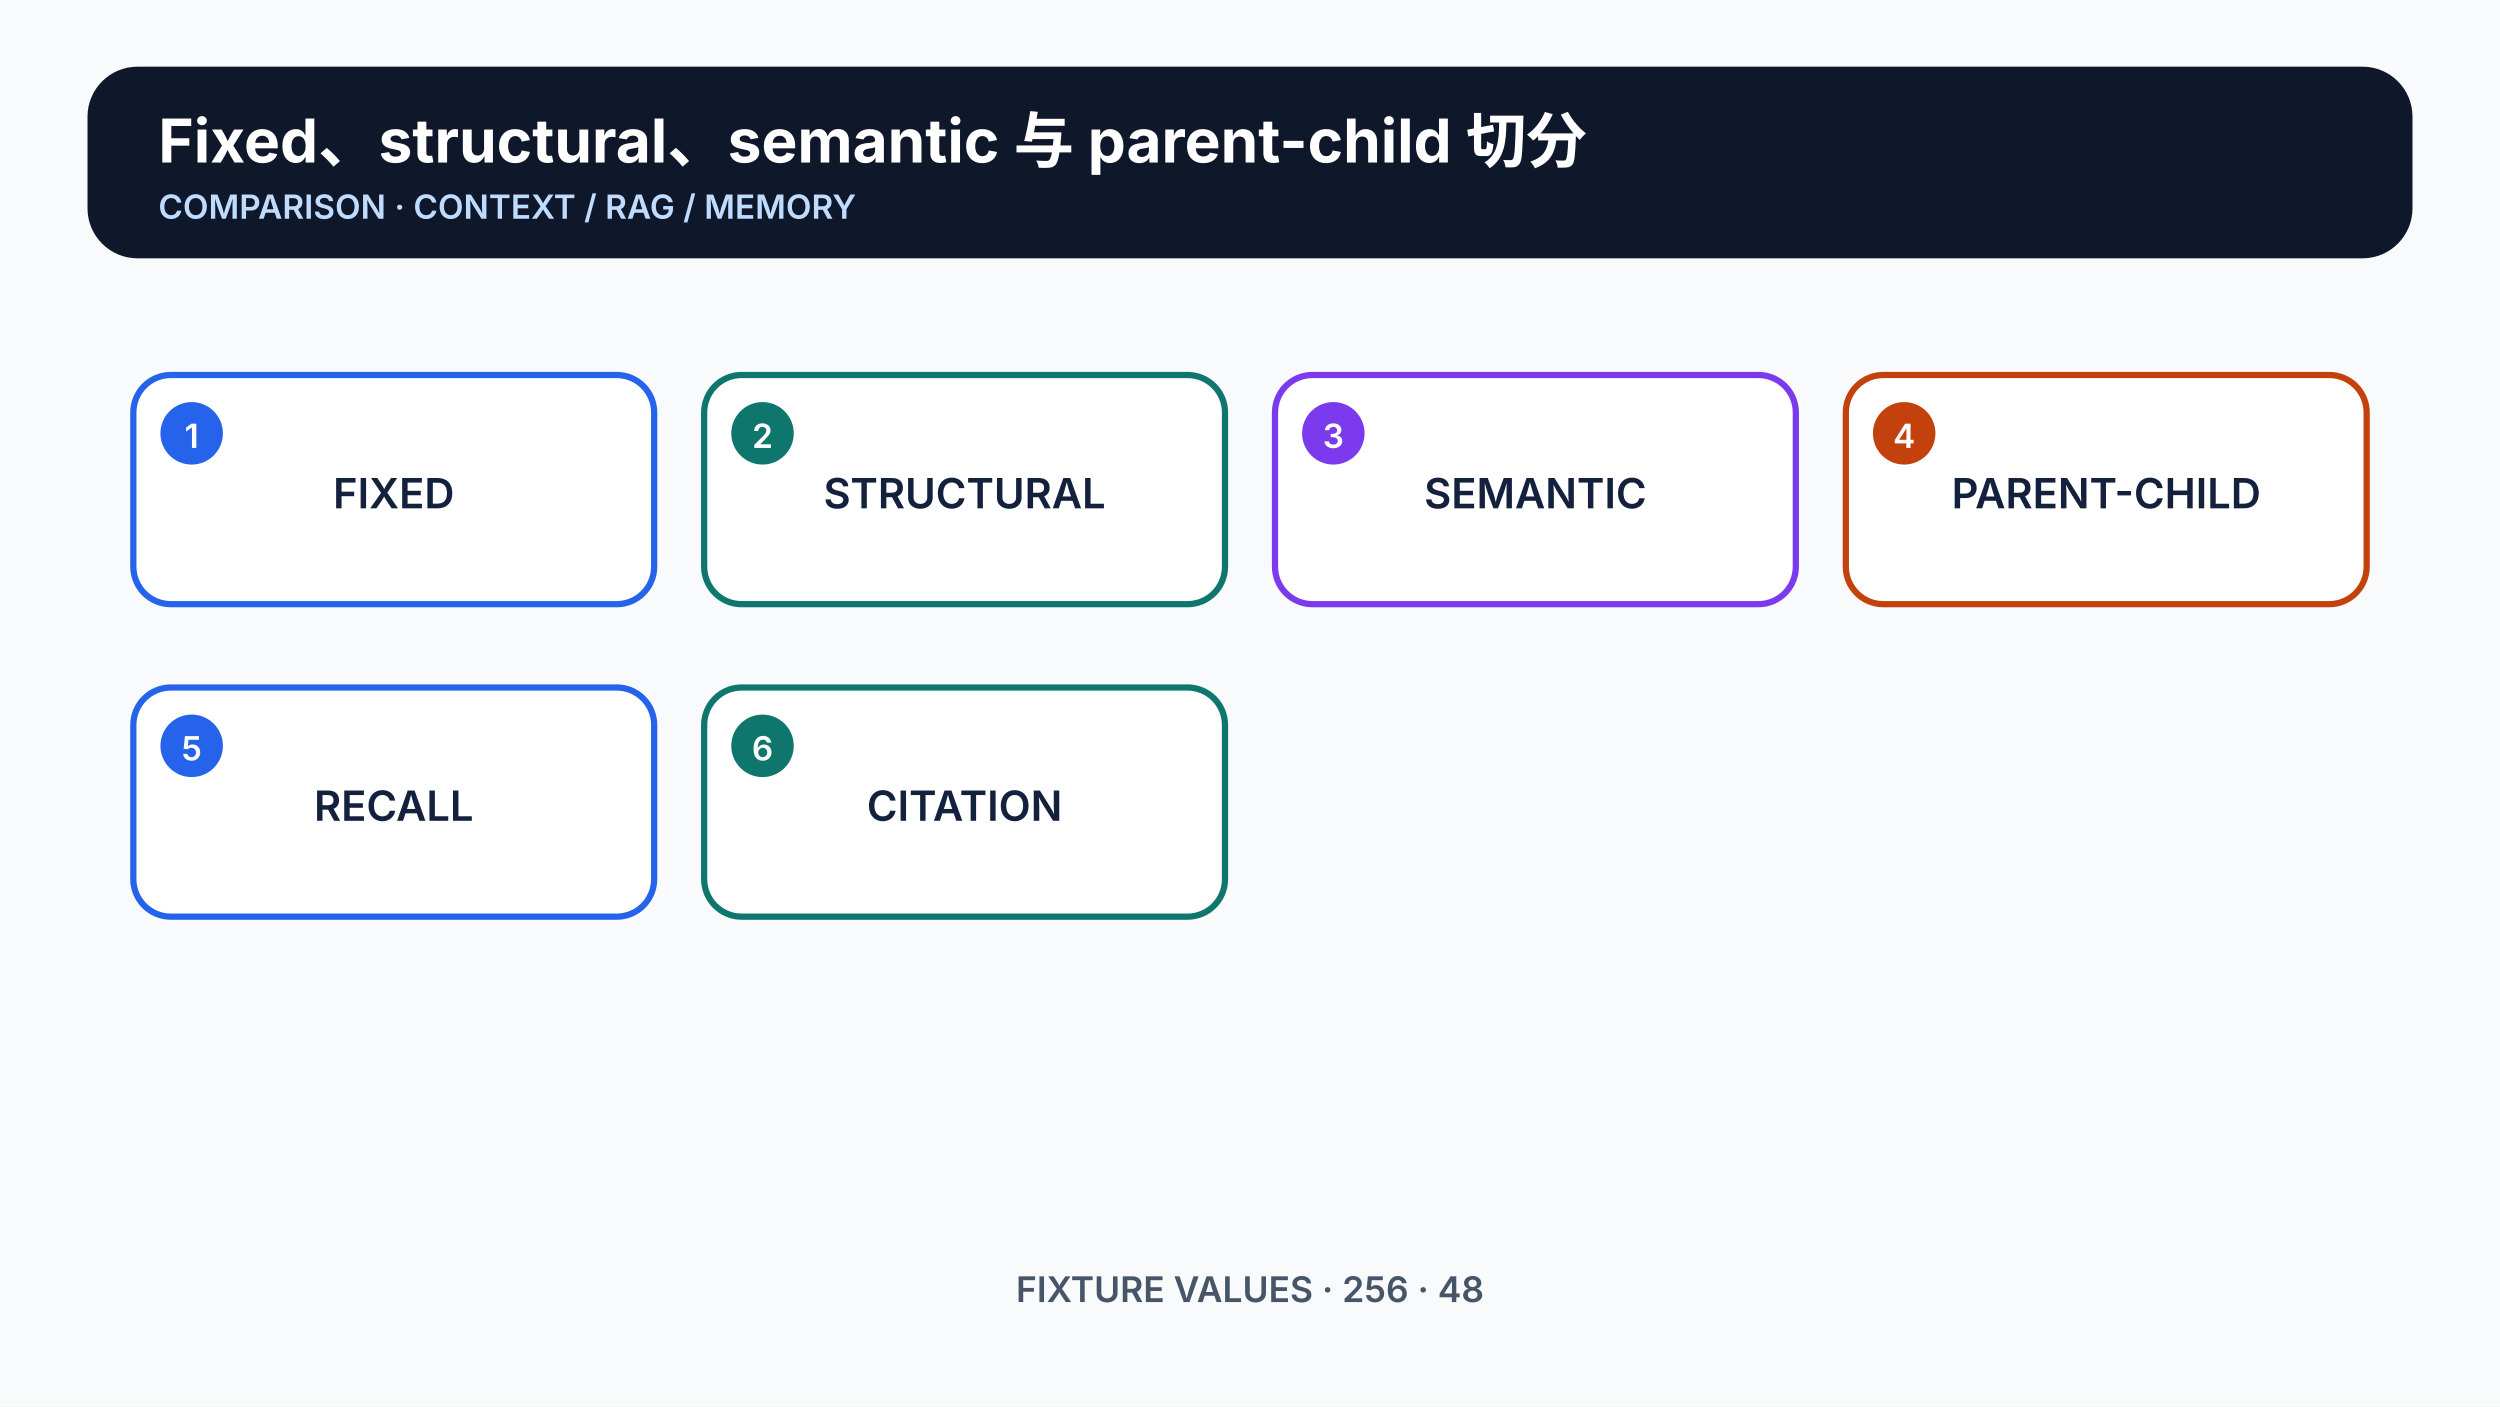
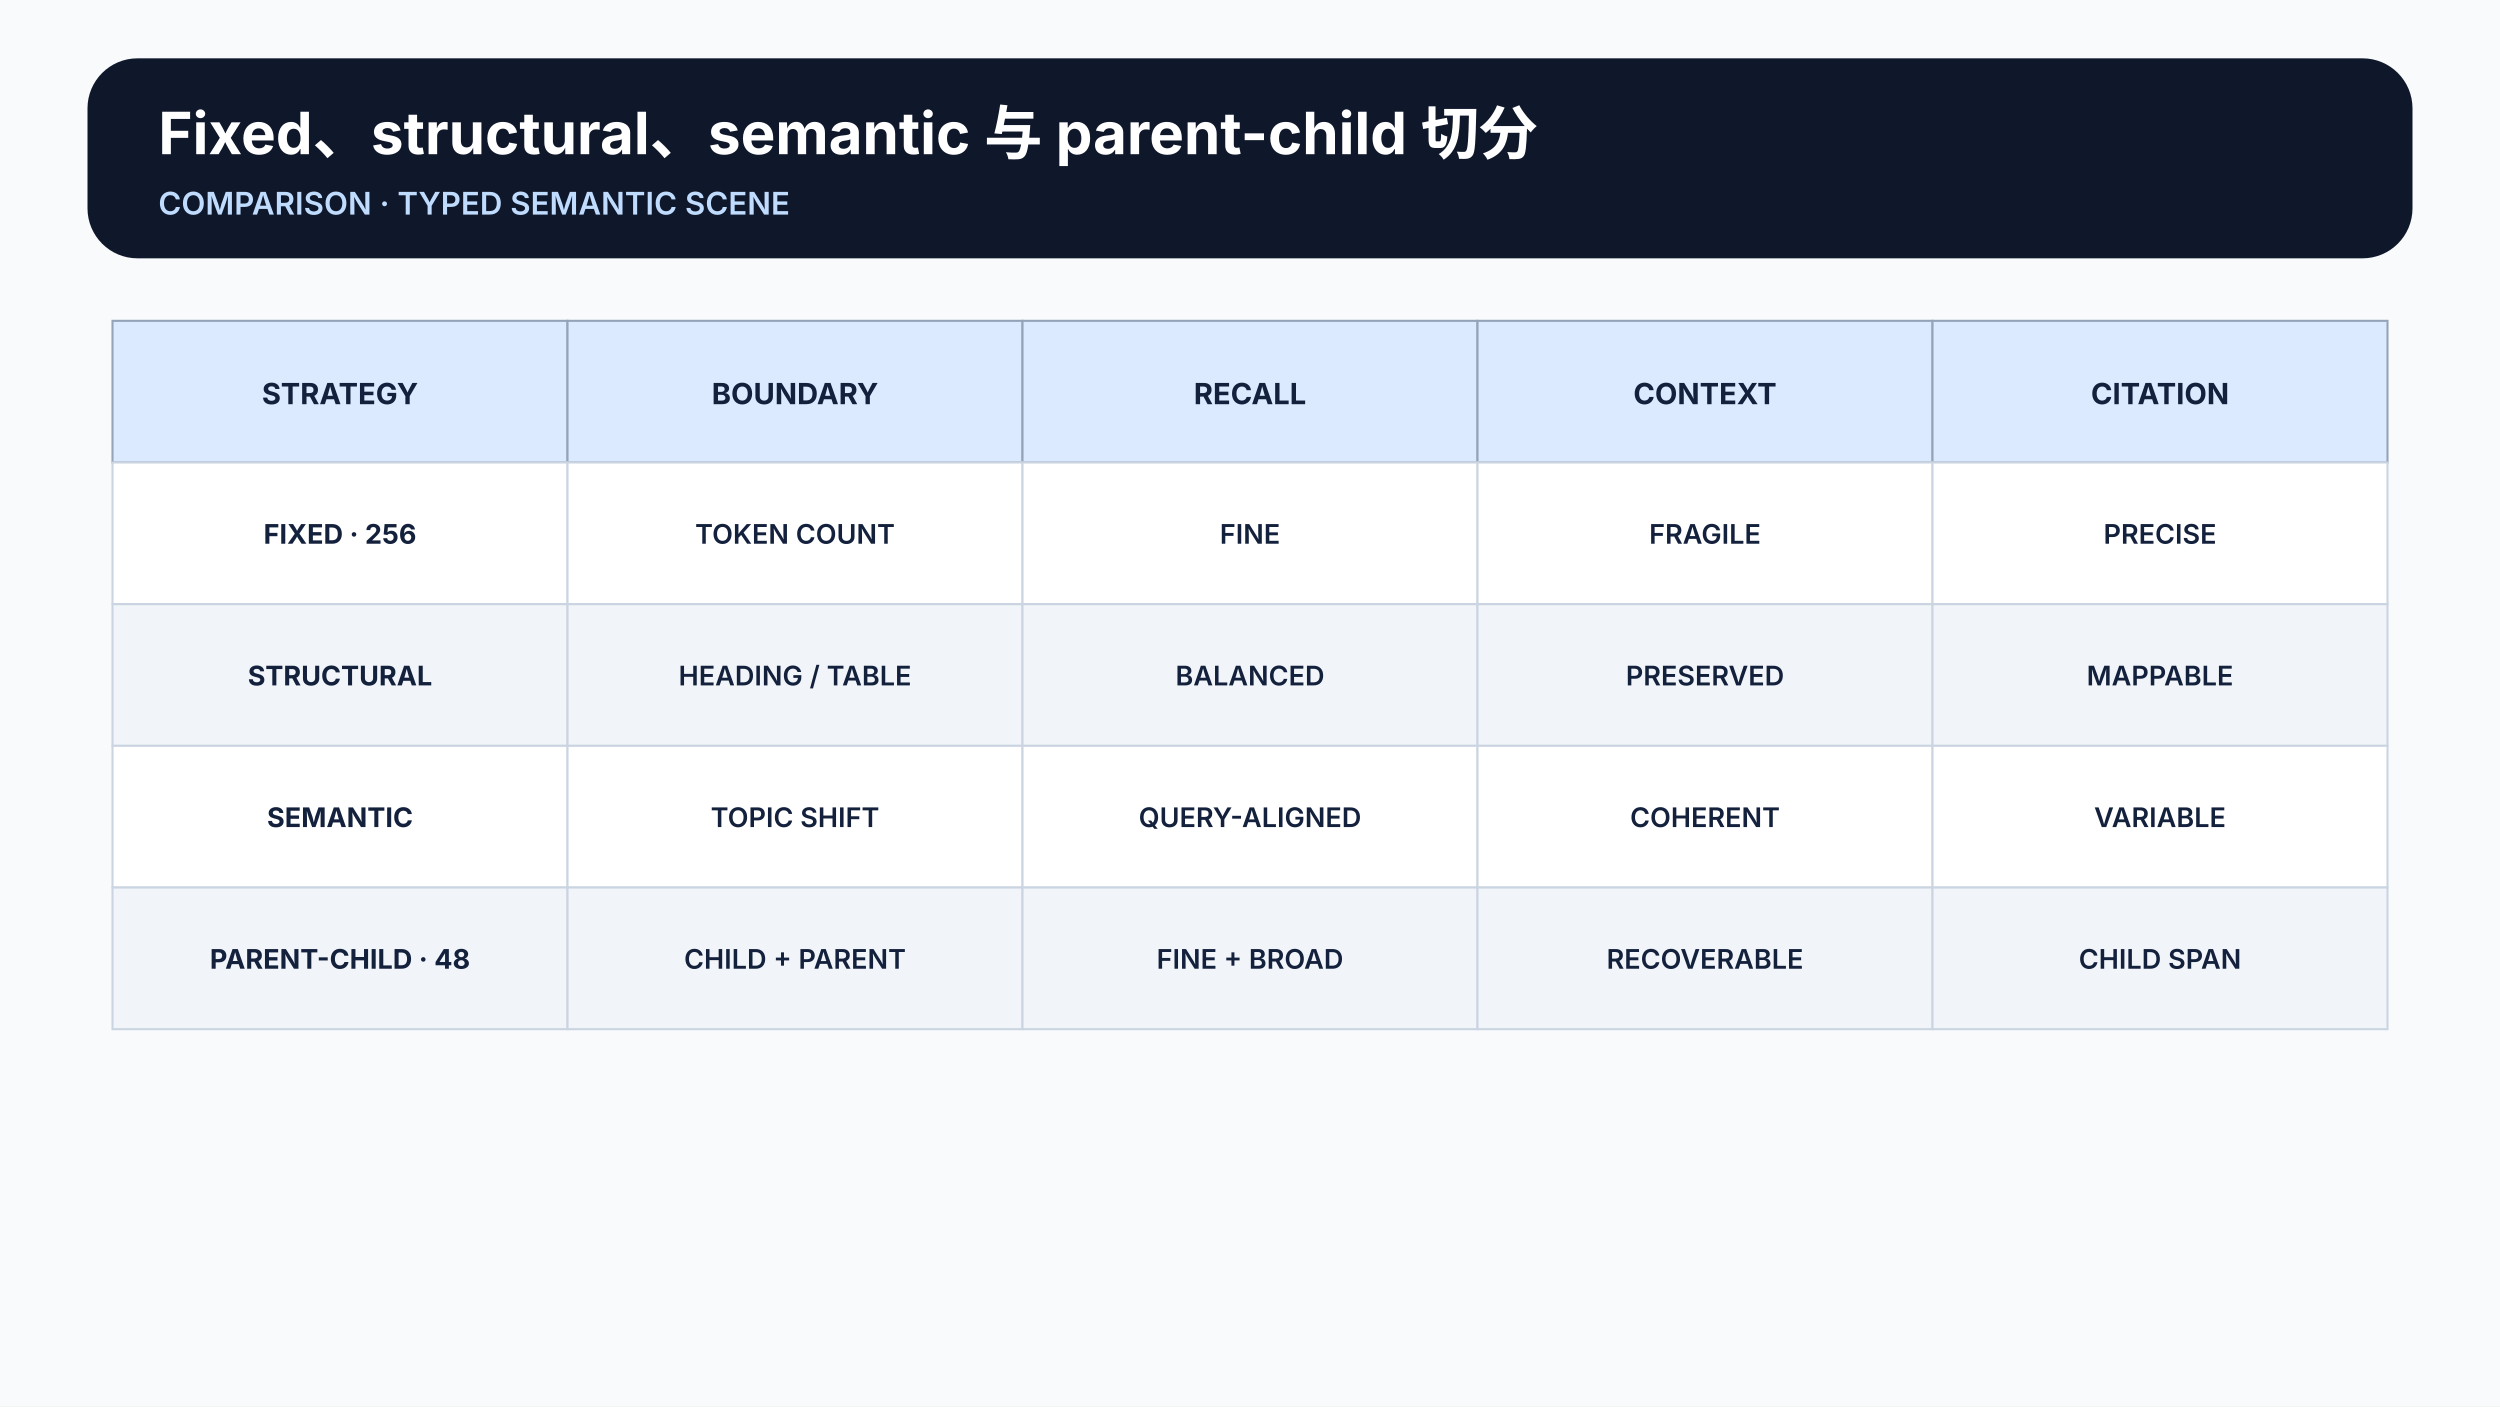
<svg xmlns="http://www.w3.org/2000/svg" width="1200" height="675" viewBox="0 0 1200 675" role="img" aria-labelledby="visual-context-04-chunk-strategies-title visual-context-04-chunk-strategies-desc">
  <defs>
-     <marker id="arrow" markerWidth="8" markerHeight="8" refX="7" refY="4" orient="auto">
+     <marker id="visual-context-04-chunk-strategies-arrow" markerWidth="8" markerHeight="8" refX="7" refY="4" orient="auto">
      <path d="M0 0 L8 4 L0 8 Z" fill="#64748b" />
    </marker>
  </defs>
  <rect x="0" y="0" width="1200" height="675" fill="#f8fafc" />
-   <rect x="42" y="32" width="1116" height="92" rx="24" fill="#0f172a" />
-   <text x="76" y="78" font-family="Inter, Arial, sans-serif" font-size="29" font-weight="700" fill="#ffffff">Fixed、structural、semantic 与 parent-child 切分</text>
-   <text x="76" y="105" font-family="Inter, Arial, sans-serif" font-size="16" font-weight="600" fill="#bfdbfe">COMPARISON · CONTEXT / RAG / MEMORY</text>
-   <rect x="64" y="180" width="250" height="110" rx="18" fill="#ffffff" stroke="#2563eb" stroke-width="3" />
-   <circle cx="92" cy="208" r="15" fill="#2563eb" />
-   <text x="92" y="215" font-family="Inter, Arial, sans-serif" font-size="16" font-weight="600" fill="#ffffff" text-anchor="middle">1</text>
-   <text x="189" y="244" font-family="Inter, Arial, sans-serif" font-size="20" font-weight="600" fill="#14213d" text-anchor="middle">FIXED</text>
-   <rect x="338" y="180" width="250" height="110" rx="18" fill="#ffffff" stroke="#0f766e" stroke-width="3" />
-   <circle cx="366" cy="208" r="15" fill="#0f766e" />
-   <text x="366" y="215" font-family="Inter, Arial, sans-serif" font-size="16" font-weight="600" fill="#ffffff" text-anchor="middle">2</text>
-   <text x="463" y="244" font-family="Inter, Arial, sans-serif" font-size="20" font-weight="600" fill="#14213d" text-anchor="middle">STRUCTURAL</text>
-   <rect x="612" y="180" width="250" height="110" rx="18" fill="#ffffff" stroke="#7c3aed" stroke-width="3" />
-   <circle cx="640" cy="208" r="15" fill="#7c3aed" />
-   <text x="640" y="215" font-family="Inter, Arial, sans-serif" font-size="16" font-weight="600" fill="#ffffff" text-anchor="middle">3</text>
-   <text x="737" y="244" font-family="Inter, Arial, sans-serif" font-size="20" font-weight="600" fill="#14213d" text-anchor="middle">SEMANTIC</text>
-   <rect x="886" y="180" width="250" height="110" rx="18" fill="#ffffff" stroke="#c2410c" stroke-width="3" />
-   <circle cx="914" cy="208" r="15" fill="#c2410c" />
-   <text x="914" y="215" font-family="Inter, Arial, sans-serif" font-size="16" font-weight="600" fill="#ffffff" text-anchor="middle">4</text>
-   <text x="1011" y="244" font-family="Inter, Arial, sans-serif" font-size="20" font-weight="600" fill="#14213d" text-anchor="middle">PARENT-CHILD</text>
-   <rect x="64" y="330" width="250" height="110" rx="18" fill="#ffffff" stroke="#2563eb" stroke-width="3" />
-   <circle cx="92" cy="358" r="15" fill="#2563eb" />
-   <text x="92" y="365" font-family="Inter, Arial, sans-serif" font-size="16" font-weight="600" fill="#ffffff" text-anchor="middle">5</text>
-   <text x="189" y="394" font-family="Inter, Arial, sans-serif" font-size="20" font-weight="600" fill="#14213d" text-anchor="middle">RECALL</text>
-   <rect x="338" y="330" width="250" height="110" rx="18" fill="#ffffff" stroke="#0f766e" stroke-width="3" />
-   <circle cx="366" cy="358" r="15" fill="#0f766e" />
-   <text x="366" y="365" font-family="Inter, Arial, sans-serif" font-size="16" font-weight="600" fill="#ffffff" text-anchor="middle">6</text>
-   <text x="463" y="394" font-family="Inter, Arial, sans-serif" font-size="20" font-weight="600" fill="#14213d" text-anchor="middle">CITATION</text>
-   <text x="600" y="625" font-family="Inter, Arial, sans-serif" font-size="17" font-weight="600" fill="#475569" text-anchor="middle">FIXTURE VALUES · 256 · 48</text>
+   <rect x="42" y="28" width="1116" height="96" rx="24" fill="#0f172a" />
+   <text x="76" y="74" font-family="Inter, Arial, sans-serif" font-size="28" font-weight="700" fill="#ffffff" text-anchor="start">Fixed、structural、semantic 与 parent-child 切分</text>
+   <text x="76" y="103" font-family="Inter, Arial, sans-serif" font-size="15" font-weight="600" fill="#bfdbfe" text-anchor="start">COMPARISON · TYPED SEMANTIC SCENE</text>
+   <rect id="visual-context-04-chunk-strategies-header-strategy" x="54" y="154" width="218.4" height="68" fill="#dbeafe" stroke="#94a3b8" stroke-width="1" />
+   <text x="163.2" y="194" font-family="Inter, Arial, sans-serif" font-size="14" font-weight="700" fill="#14213d" text-anchor="middle">STRATEGY</text>
+   <rect id="visual-context-04-chunk-strategies-header-boundary" x="272.4" y="154" width="218.4" height="68" fill="#dbeafe" stroke="#94a3b8" stroke-width="1" />
+   <text x="381.6" y="194" font-family="Inter, Arial, sans-serif" font-size="14" font-weight="700" fill="#14213d" text-anchor="middle">BOUNDARY</text>
+   <rect id="visual-context-04-chunk-strategies-header-recall" x="490.8" y="154" width="218.4" height="68" fill="#dbeafe" stroke="#94a3b8" stroke-width="1" />
+   <text x="600" y="194" font-family="Inter, Arial, sans-serif" font-size="14" font-weight="700" fill="#14213d" text-anchor="middle">RECALL</text>
+   <rect id="visual-context-04-chunk-strategies-header-context" x="709.2" y="154" width="218.4" height="68" fill="#dbeafe" stroke="#94a3b8" stroke-width="1" />
+   <text x="818.4" y="194" font-family="Inter, Arial, sans-serif" font-size="14" font-weight="700" fill="#14213d" text-anchor="middle">CONTEXT</text>
+   <rect id="visual-context-04-chunk-strategies-header-citation" x="927.6" y="154" width="218.4" height="68" fill="#dbeafe" stroke="#94a3b8" stroke-width="1" />
+   <text x="1036.8" y="194" font-family="Inter, Arial, sans-serif" font-size="14" font-weight="700" fill="#14213d" text-anchor="middle">CITATION</text>
+   <rect id="visual-context-04-chunk-strategies-cell-fixed-strategy" data-row="fixed" data-column="strategy" data-value="FIXED · 256" x="54" y="222" width="218.4" height="68" fill="#ffffff" stroke="#cbd5e1" stroke-width="1" />
+   <text x="163.2" y="261" font-family="Inter, Arial, sans-serif" font-size="13" font-weight="700" fill="#14213d" text-anchor="middle">FIXED · 256</text>
+   <rect id="visual-context-04-chunk-strategies-cell-fixed-boundary" data-row="fixed" data-column="boundary" data-value="TOKEN COUNT" x="272.4" y="222" width="218.4" height="68" fill="#ffffff" stroke="#cbd5e1" stroke-width="1" />
+   <text x="381.6" y="261" font-family="Inter, Arial, sans-serif" font-size="13" font-weight="600" fill="#14213d" text-anchor="middle">TOKEN COUNT</text>
+   <rect id="visual-context-04-chunk-strategies-cell-fixed-recall" data-row="fixed" data-column="recall" data-value="FINE" x="490.8" y="222" width="218.4" height="68" fill="#ffffff" stroke="#cbd5e1" stroke-width="1" />
+   <text x="600" y="261" font-family="Inter, Arial, sans-serif" font-size="13" font-weight="600" fill="#14213d" text-anchor="middle">FINE</text>
+   <rect id="visual-context-04-chunk-strategies-cell-fixed-context" data-row="fixed" data-column="context" data-value="FRAGILE" x="709.2" y="222" width="218.4" height="68" fill="#ffffff" stroke="#cbd5e1" stroke-width="1" />
+   <text x="818.4" y="261" font-family="Inter, Arial, sans-serif" font-size="13" font-weight="600" fill="#14213d" text-anchor="middle">FRAGILE</text>
+   <rect id="visual-context-04-chunk-strategies-cell-fixed-citation" data-row="fixed" data-column="citation" data-value="PRECISE" x="927.6" y="222" width="218.4" height="68" fill="#ffffff" stroke="#cbd5e1" stroke-width="1" />
+   <text x="1036.8" y="261" font-family="Inter, Arial, sans-serif" font-size="13" font-weight="600" fill="#14213d" text-anchor="middle">PRECISE</text>
+   <rect id="visual-context-04-chunk-strategies-cell-structural-strategy" data-row="structural" data-column="strategy" data-value="STRUCTURAL" x="54" y="290" width="218.4" height="68" fill="#f1f5f9" stroke="#cbd5e1" stroke-width="1" />
+   <text x="163.2" y="329" font-family="Inter, Arial, sans-serif" font-size="13" font-weight="700" fill="#14213d" text-anchor="middle">STRUCTURAL</text>
+   <rect id="visual-context-04-chunk-strategies-cell-structural-boundary" data-row="structural" data-column="boundary" data-value="HEADING / TABLE" x="272.4" y="290" width="218.4" height="68" fill="#f1f5f9" stroke="#cbd5e1" stroke-width="1" />
+   <text x="381.6" y="329" font-family="Inter, Arial, sans-serif" font-size="13" font-weight="600" fill="#14213d" text-anchor="middle">HEADING / TABLE</text>
+   <rect id="visual-context-04-chunk-strategies-cell-structural-recall" data-row="structural" data-column="recall" data-value="BALANCED" x="490.8" y="290" width="218.4" height="68" fill="#f1f5f9" stroke="#cbd5e1" stroke-width="1" />
+   <text x="600" y="329" font-family="Inter, Arial, sans-serif" font-size="13" font-weight="600" fill="#14213d" text-anchor="middle">BALANCED</text>
+   <rect id="visual-context-04-chunk-strategies-cell-structural-context" data-row="structural" data-column="context" data-value="PRESERVED" x="709.2" y="290" width="218.4" height="68" fill="#f1f5f9" stroke="#cbd5e1" stroke-width="1" />
+   <text x="818.4" y="329" font-family="Inter, Arial, sans-serif" font-size="13" font-weight="600" fill="#14213d" text-anchor="middle">PRESERVED</text>
+   <rect id="visual-context-04-chunk-strategies-cell-structural-citation" data-row="structural" data-column="citation" data-value="MAPPABLE" x="927.6" y="290" width="218.4" height="68" fill="#f1f5f9" stroke="#cbd5e1" stroke-width="1" />
+   <text x="1036.8" y="329" font-family="Inter, Arial, sans-serif" font-size="13" font-weight="600" fill="#14213d" text-anchor="middle">MAPPABLE</text>
+   <rect id="visual-context-04-chunk-strategies-cell-semantic-strategy" data-row="semantic" data-column="strategy" data-value="SEMANTIC" x="54" y="358" width="218.4" height="68" fill="#ffffff" stroke="#cbd5e1" stroke-width="1" />
+   <text x="163.2" y="397" font-family="Inter, Arial, sans-serif" font-size="13" font-weight="700" fill="#14213d" text-anchor="middle">SEMANTIC</text>
+   <rect id="visual-context-04-chunk-strategies-cell-semantic-boundary" data-row="semantic" data-column="boundary" data-value="TOPIC SHIFT" x="272.4" y="358" width="218.4" height="68" fill="#ffffff" stroke="#cbd5e1" stroke-width="1" />
+   <text x="381.6" y="397" font-family="Inter, Arial, sans-serif" font-size="13" font-weight="600" fill="#14213d" text-anchor="middle">TOPIC SHIFT</text>
+   <rect id="visual-context-04-chunk-strategies-cell-semantic-recall" data-row="semantic" data-column="recall" data-value="QUERY-ALIGNED" x="490.8" y="358" width="218.4" height="68" fill="#ffffff" stroke="#cbd5e1" stroke-width="1" />
+   <text x="600" y="397" font-family="Inter, Arial, sans-serif" font-size="13" font-weight="600" fill="#14213d" text-anchor="middle">QUERY-ALIGNED</text>
+   <rect id="visual-context-04-chunk-strategies-cell-semantic-context" data-row="semantic" data-column="context" data-value="COHERENT" x="709.2" y="358" width="218.4" height="68" fill="#ffffff" stroke="#cbd5e1" stroke-width="1" />
+   <text x="818.4" y="397" font-family="Inter, Arial, sans-serif" font-size="13" font-weight="600" fill="#14213d" text-anchor="middle">COHERENT</text>
+   <rect id="visual-context-04-chunk-strategies-cell-semantic-citation" data-row="semantic" data-column="citation" data-value="VARIABLE" x="927.6" y="358" width="218.4" height="68" fill="#ffffff" stroke="#cbd5e1" stroke-width="1" />
+   <text x="1036.8" y="397" font-family="Inter, Arial, sans-serif" font-size="13" font-weight="600" fill="#14213d" text-anchor="middle">VARIABLE</text>
+   <rect id="visual-context-04-chunk-strategies-cell-parent-child-strategy" data-row="parent-child" data-column="strategy" data-value="PARENT-CHILD · 48" x="54" y="426" width="218.4" height="68" fill="#f1f5f9" stroke="#cbd5e1" stroke-width="1" />
+   <text x="163.2" y="465" font-family="Inter, Arial, sans-serif" font-size="13" font-weight="700" fill="#14213d" text-anchor="middle">PARENT-CHILD · 48</text>
+   <rect id="visual-context-04-chunk-strategies-cell-parent-child-boundary" data-row="parent-child" data-column="boundary" data-value="CHILD + PARENT" x="272.4" y="426" width="218.4" height="68" fill="#f1f5f9" stroke="#cbd5e1" stroke-width="1" />
+   <text x="381.6" y="465" font-family="Inter, Arial, sans-serif" font-size="13" font-weight="600" fill="#14213d" text-anchor="middle">CHILD + PARENT</text>
+   <rect id="visual-context-04-chunk-strategies-cell-parent-child-recall" data-row="parent-child" data-column="recall" data-value="FINE + BROAD" x="490.8" y="426" width="218.4" height="68" fill="#f1f5f9" stroke="#cbd5e1" stroke-width="1" />
+   <text x="600" y="465" font-family="Inter, Arial, sans-serif" font-size="13" font-weight="600" fill="#14213d" text-anchor="middle">FINE + BROAD</text>
+   <rect id="visual-context-04-chunk-strategies-cell-parent-child-context" data-row="parent-child" data-column="context" data-value="RECOVERABLE" x="709.2" y="426" width="218.4" height="68" fill="#f1f5f9" stroke="#cbd5e1" stroke-width="1" />
+   <text x="818.4" y="465" font-family="Inter, Arial, sans-serif" font-size="13" font-weight="600" fill="#14213d" text-anchor="middle">RECOVERABLE</text>
+   <rect id="visual-context-04-chunk-strategies-cell-parent-child-citation" data-row="parent-child" data-column="citation" data-value="CHILD SPAN" x="927.6" y="426" width="218.4" height="68" fill="#f1f5f9" stroke="#cbd5e1" stroke-width="1" />
+   <text x="1036.8" y="465" font-family="Inter, Arial, sans-serif" font-size="13" font-weight="600" fill="#14213d" text-anchor="middle">CHILD SPAN</text>
</svg>
